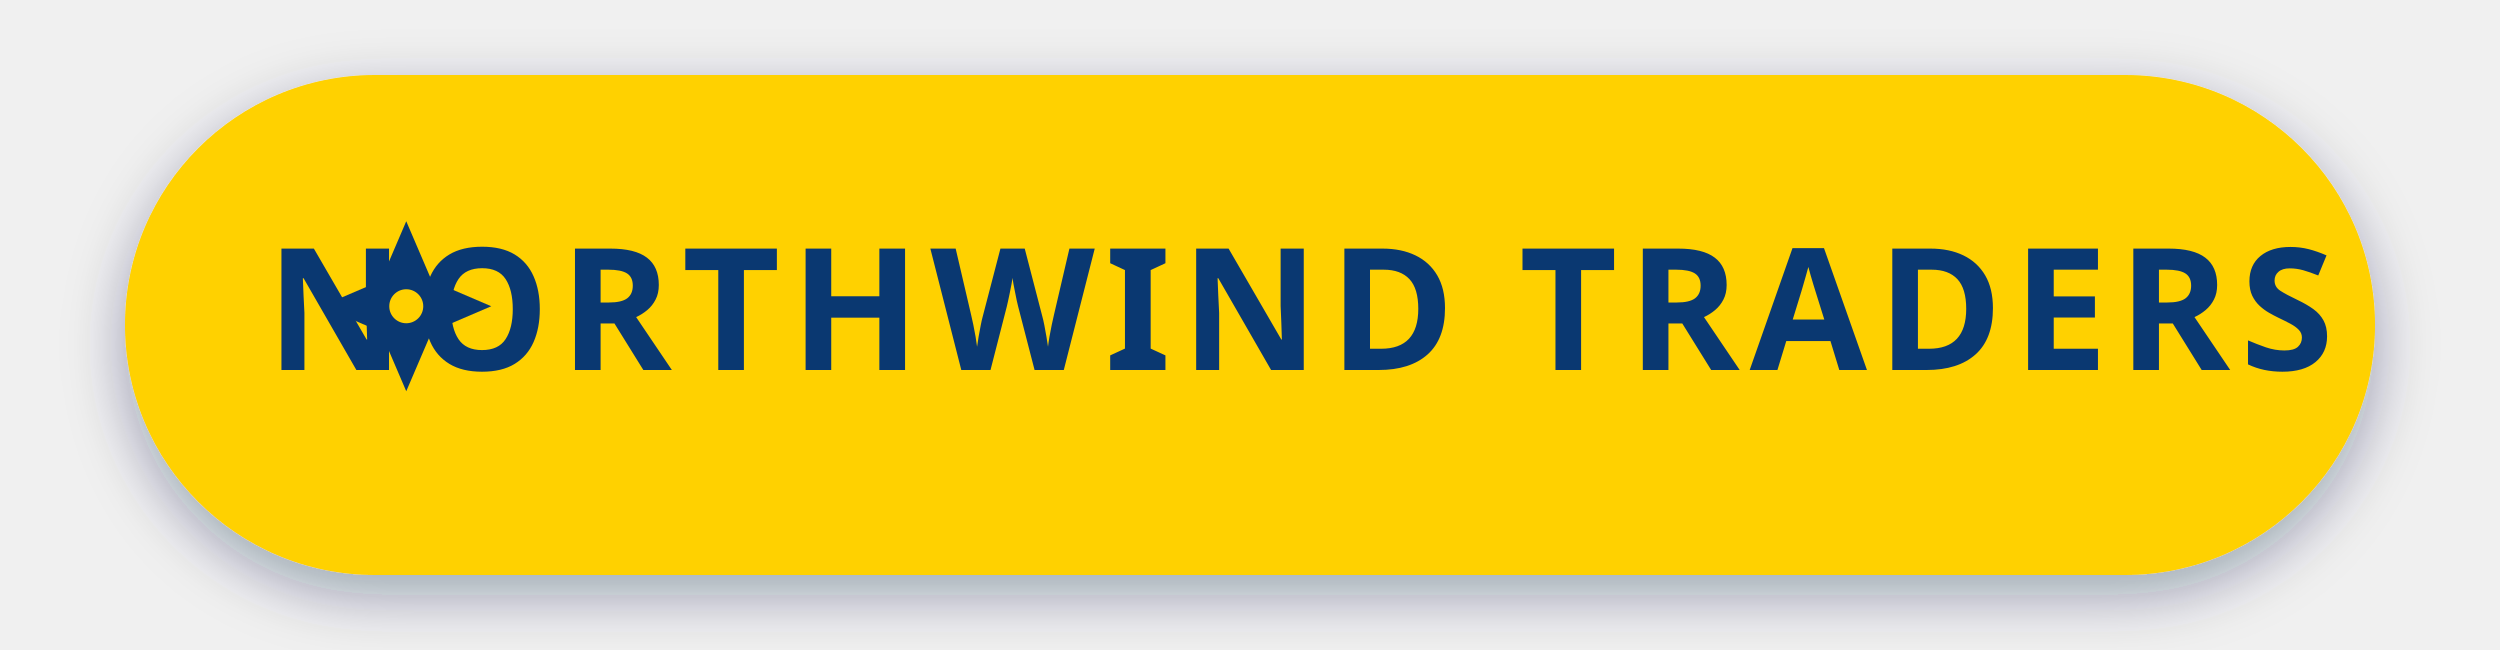
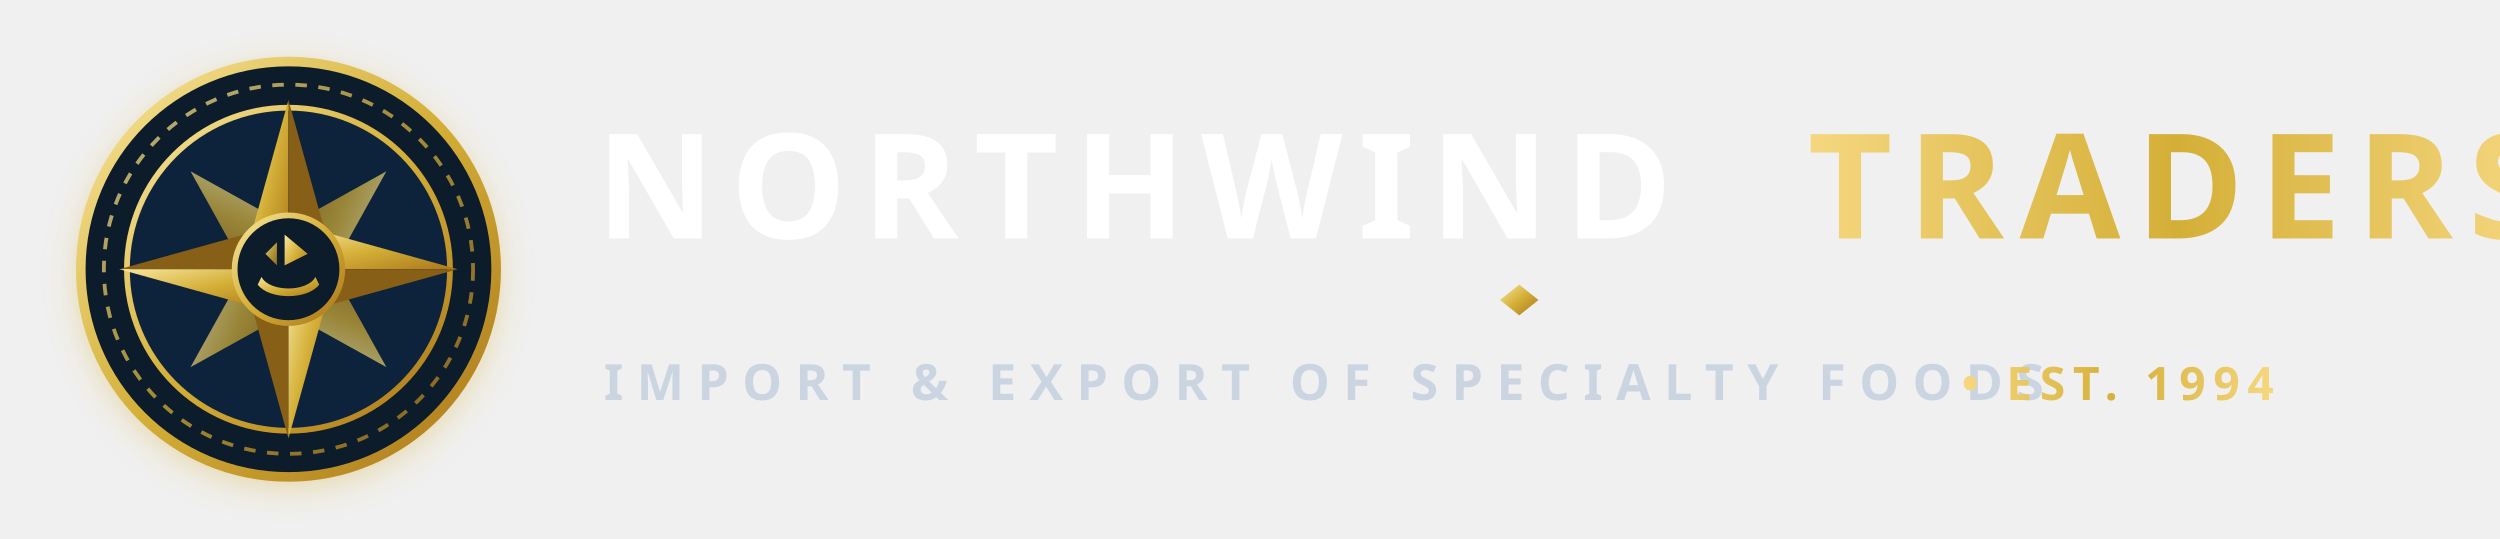
- <svg xmlns="http://www.w3.org/2000/svg" viewBox="0 0 500 130" width="500" height="130">
+ <svg xmlns="http://www.w3.org/2000/svg" viewBox="0 0 650 140" width="650" height="140">
  <defs>
-     <filter id="shadow" x="-5%" y="-5%" width="110%" height="115%" filterUnits="userSpaceOnUse">
-       <feDropShadow dx="0" dy="4" stdDeviation="6" flood-color="#001845" flood-opacity="0.35" />
+     <linearGradient id="goldGrad" x1="0%" y1="0%" x2="100%" y2="100%">
+       <stop offset="0%" stop-color="#F9E79F" />
+       <stop offset="50%" stop-color="#D4AF37" />
+       <stop offset="100%" stop-color="#AA771C" />
+     </linearGradient>
+     <linearGradient id="goldGrad2" x1="0%" y1="100%" x2="100%" y2="0%">
+       <stop offset="0%" stop-color="#AA771C" />
+       <stop offset="50%" stop-color="#D4AF37" />
+       <stop offset="100%" stop-color="#FFF2B2" />
+     </linearGradient>
+     <linearGradient id="goldText" x1="0%" y1="0%" x2="100%" y2="0%">
+       <stop offset="0%" stop-color="#F5D77F" />
+       <stop offset="50%" stop-color="#D4AF37" />
+       <stop offset="100%" stop-color="#F5D77F" />
+     </linearGradient>
+     <filter id="subtleGlow" x="-20%" y="-20%" width="140%" height="140%">
+       <feDropShadow dx="0" dy="2" stdDeviation="4" flood-color="#D4AF37" flood-opacity="0.35" />
    </filter>
  </defs>
-   <rect x="25" y="15" width="450" height="100" rx="50" fill="#FFD100" filter="url(#shadow)" />
-   <g transform="translate(60, 40) scale(0.85)">
-     <polygon points="25,5 31,19 45,25 31,31 25,45 19,31 5,25 19,19" fill="#0A3871" />
-     <circle cx="25" cy="25" r="4" fill="#FFD100" />
+   <g transform="translate(75, 70)" filter="url(#subtleGlow)">
+     <circle cx="0" cy="0" r="54" fill="#0B1A2C" stroke="url(#goldGrad)" stroke-width="2.5" />
+     <circle cx="0" cy="0" r="48" fill="none" stroke="url(#goldGrad)" stroke-width="1" stroke-dasharray="3,3" opacity="0.75" />
+     <circle cx="0" cy="0" r="42" fill="#0F243A" stroke="url(#goldGrad)" stroke-width="1.5" />
+     <polygon points="0,0 -8,-8 0,-36 8,-8" fill="url(#goldGrad2)" opacity="0.7" transform="rotate(45)" />
+     <polygon points="0,0 -8,-8 0,-36 8,-8" fill="url(#goldGrad2)" opacity="0.7" transform="rotate(135)" />
+     <polygon points="0,0 -8,-8 0,-36 8,-8" fill="url(#goldGrad2)" opacity="0.7" transform="rotate(225)" />
+     <polygon points="0,0 -8,-8 0,-36 8,-8" fill="url(#goldGrad2)" opacity="0.7" transform="rotate(315)" />
+     <polygon points="0,0 -10,-8 0,-44" fill="url(#goldGrad)" />
+     <polygon points="0,0 10,-8 0,-44" fill="#885E14" />
+     <polygon points="0,0 -10,8 0,44" fill="#885E14" />
+     <polygon points="0,0 10,8 0,44" fill="url(#goldGrad)" />
+     <polygon points="0,0 8,-10 44,0" fill="url(#goldGrad)" />
+     <polygon points="0,0 8,10 44,0" fill="#885E14" />
+     <polygon points="0,0 -8,-10 -44,0" fill="#885E14" />
+     <polygon points="0,0 -8,10 -44,0" fill="url(#goldGrad)" />
+     <circle cx="0" cy="0" r="14" fill="#0B1A2C" stroke="url(#goldGrad)" stroke-width="1.5" />
+     <path d="M-7,2 C-5,6 5,6 7,2 L8,4 C5,8 -5,8 -8,4 Z" fill="url(#goldGrad)" />
+     <path d="M-1,1 L-1,-9 L5,-4 L-1,-1 Z" fill="url(#goldGrad)" />
+     <path d="M-3,-1 L-3,-7 L-6,-4 L-3,-1 Z" fill="url(#goldGrad)" opacity="0.85" />
  </g>
-   <text x="260" y="74" font-family="'Segoe UI', 'Impact', sans-serif" font-size="34" font-weight="900" fill="#0A3871" text-anchor="middle" letter-spacing="2">NORTHWIND TRADERS</text>
+   <g transform="translate(155, 0)">
+     <text x="0" y="62" font-family="'Cinzel', 'Georgia', 'Segoe UI', serif" font-size="38" font-weight="800" fill="#FFFFFF" letter-spacing="4">
+       NORTHWIND
+     </text>
+     <text x="315" y="62" font-family="'Cinzel', 'Georgia', 'Segoe UI', serif" font-size="38" font-weight="700" fill="url(#goldText)" letter-spacing="4">
+       TRADERS
+     </text>
+     <line x1="2" y1="78" x2="225" y2="78" stroke="url(#goldGrad)" stroke-width="1.5" opacity="0.8" />
+     <polygon points="235,78 240,74 245,78 240,82" fill="url(#goldGrad)" />
+     <line x1="255" y1="78" x2="475" y2="78" stroke="url(#goldGrad)" stroke-width="1.5" opacity="0.8" />
+     <text x="2" y="104" font-family="'Segoe UI', -apple-system, sans-serif" font-size="13" font-weight="600" fill="#CBD5E1" letter-spacing="3.5">
+       IMPORT &amp; EXPORT OF SPECIALTY FOODS
+     </text>
+     <text x="355" y="104" font-family="'Segoe UI', -apple-system, sans-serif" font-size="12" font-weight="700" fill="url(#goldText)" letter-spacing="2">
+       • EST. 1994
+     </text>
+   </g>
</svg>
